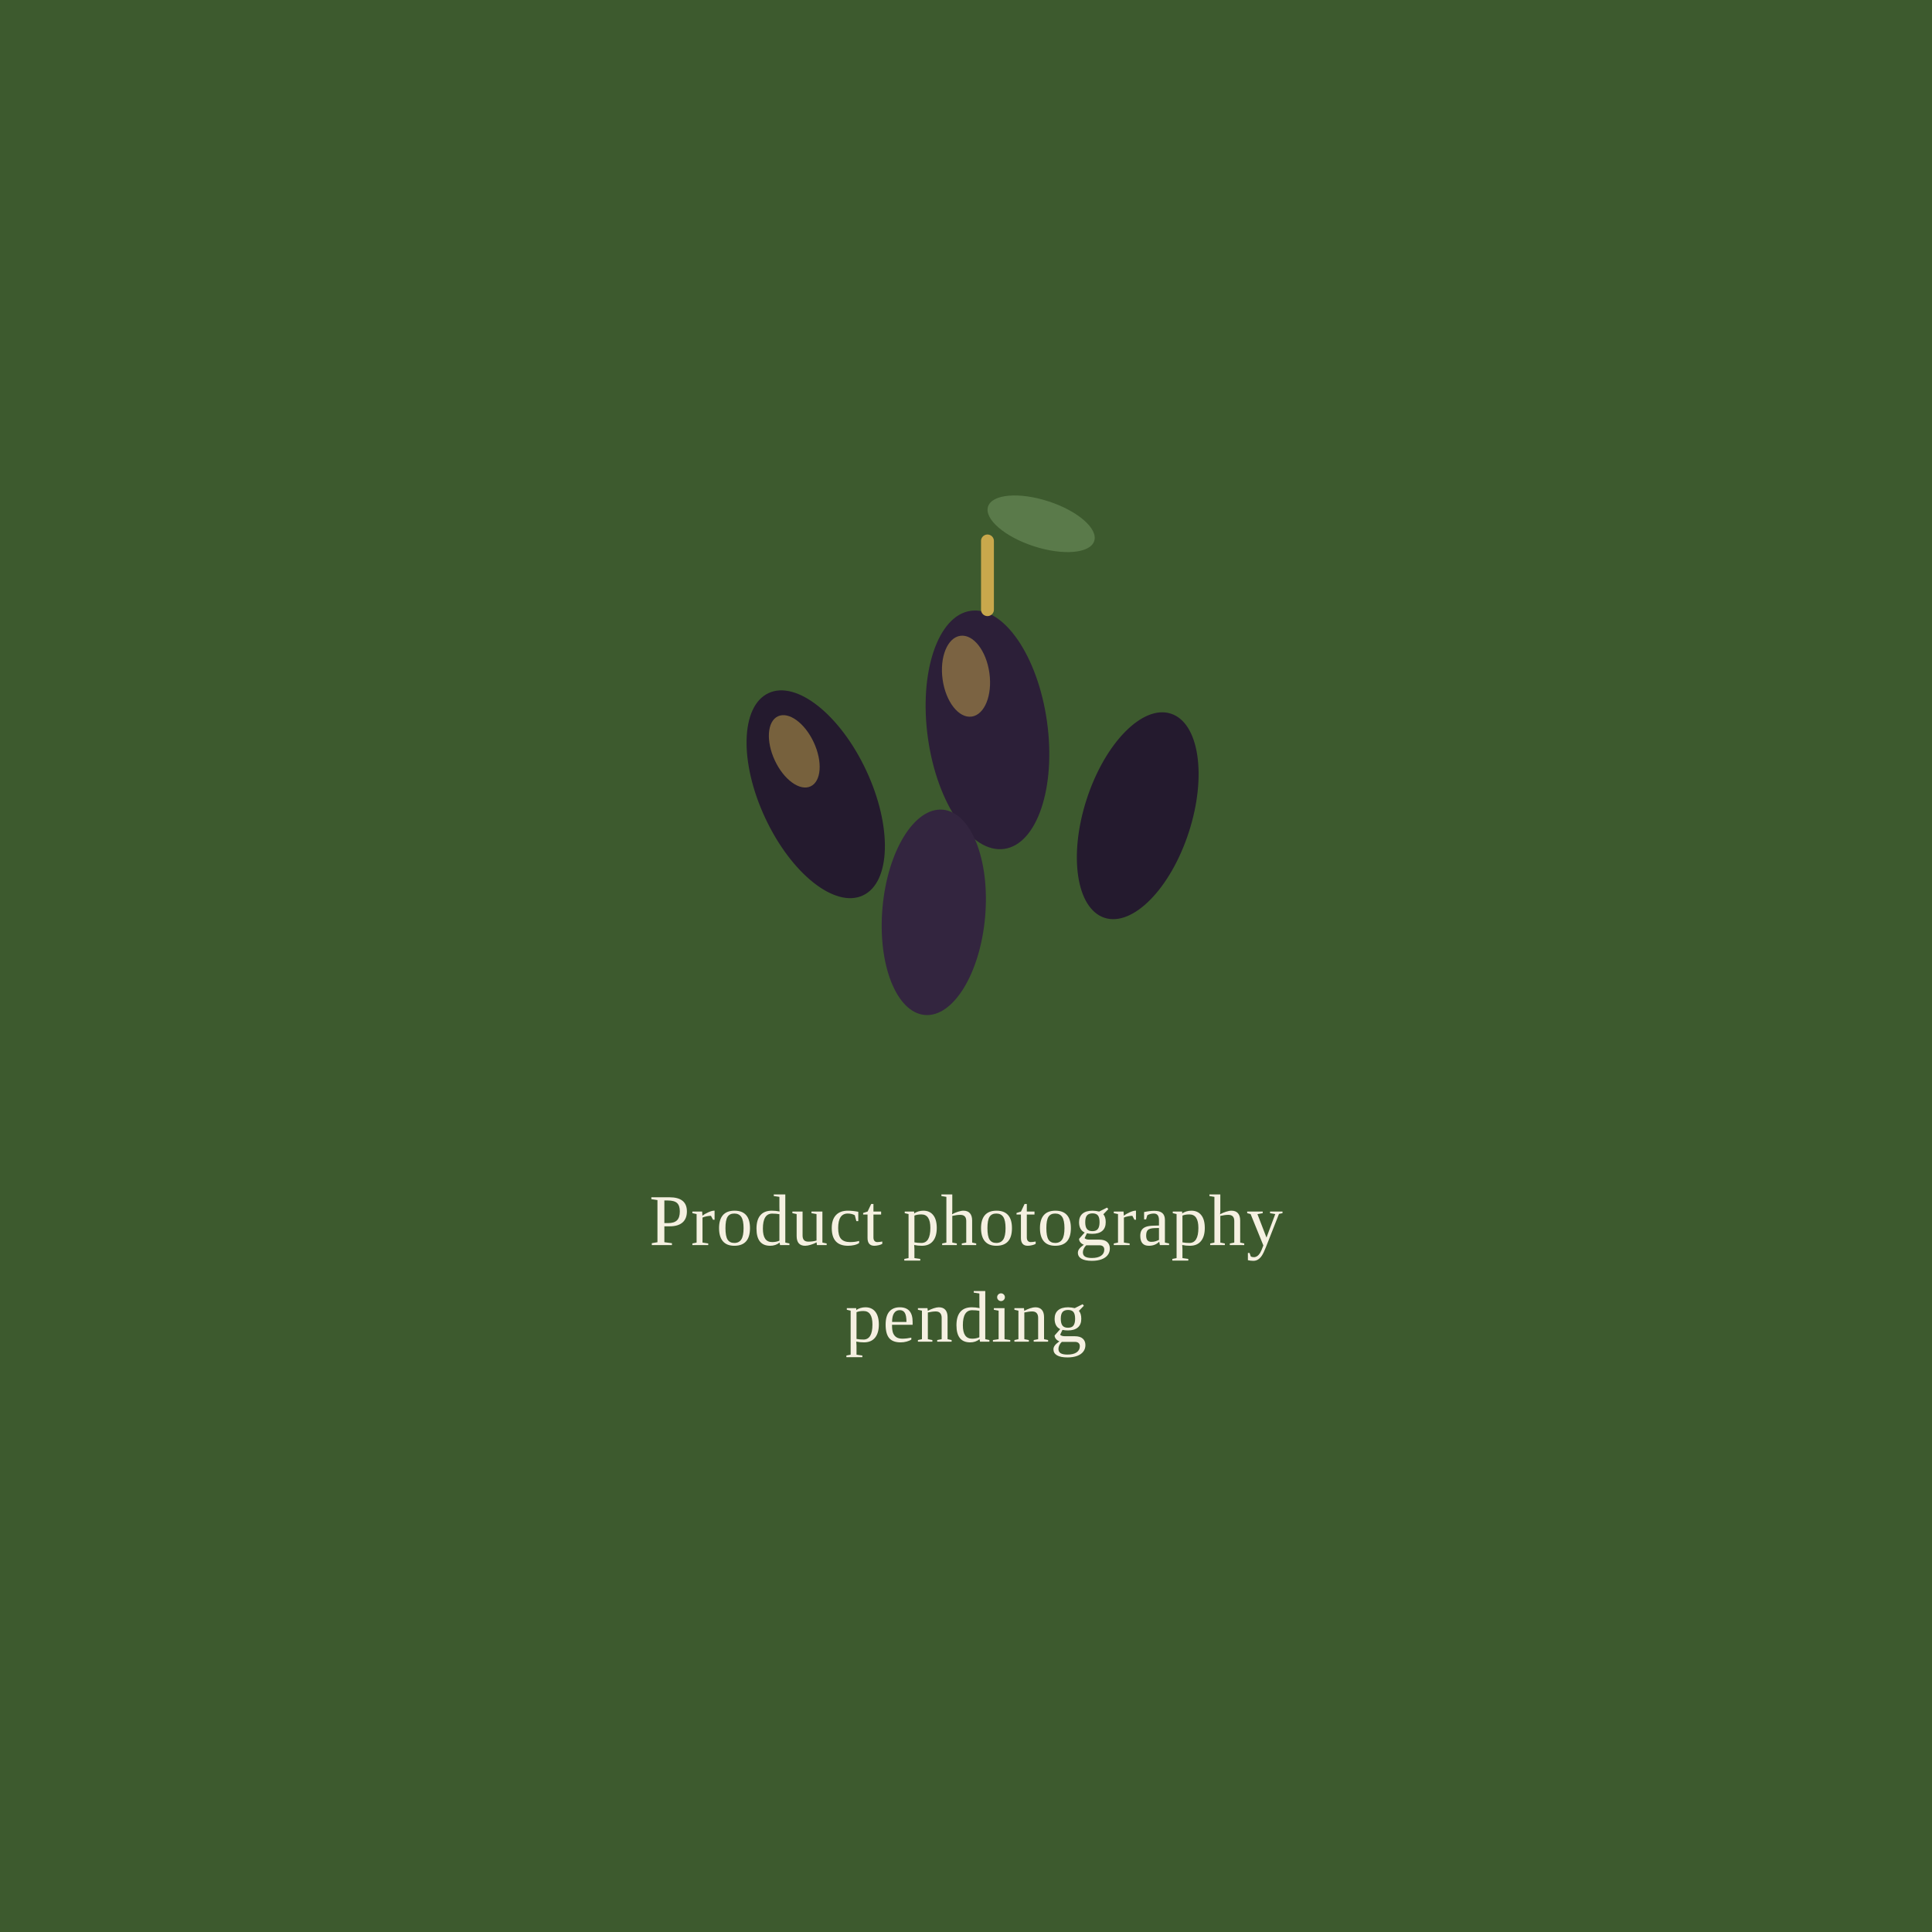
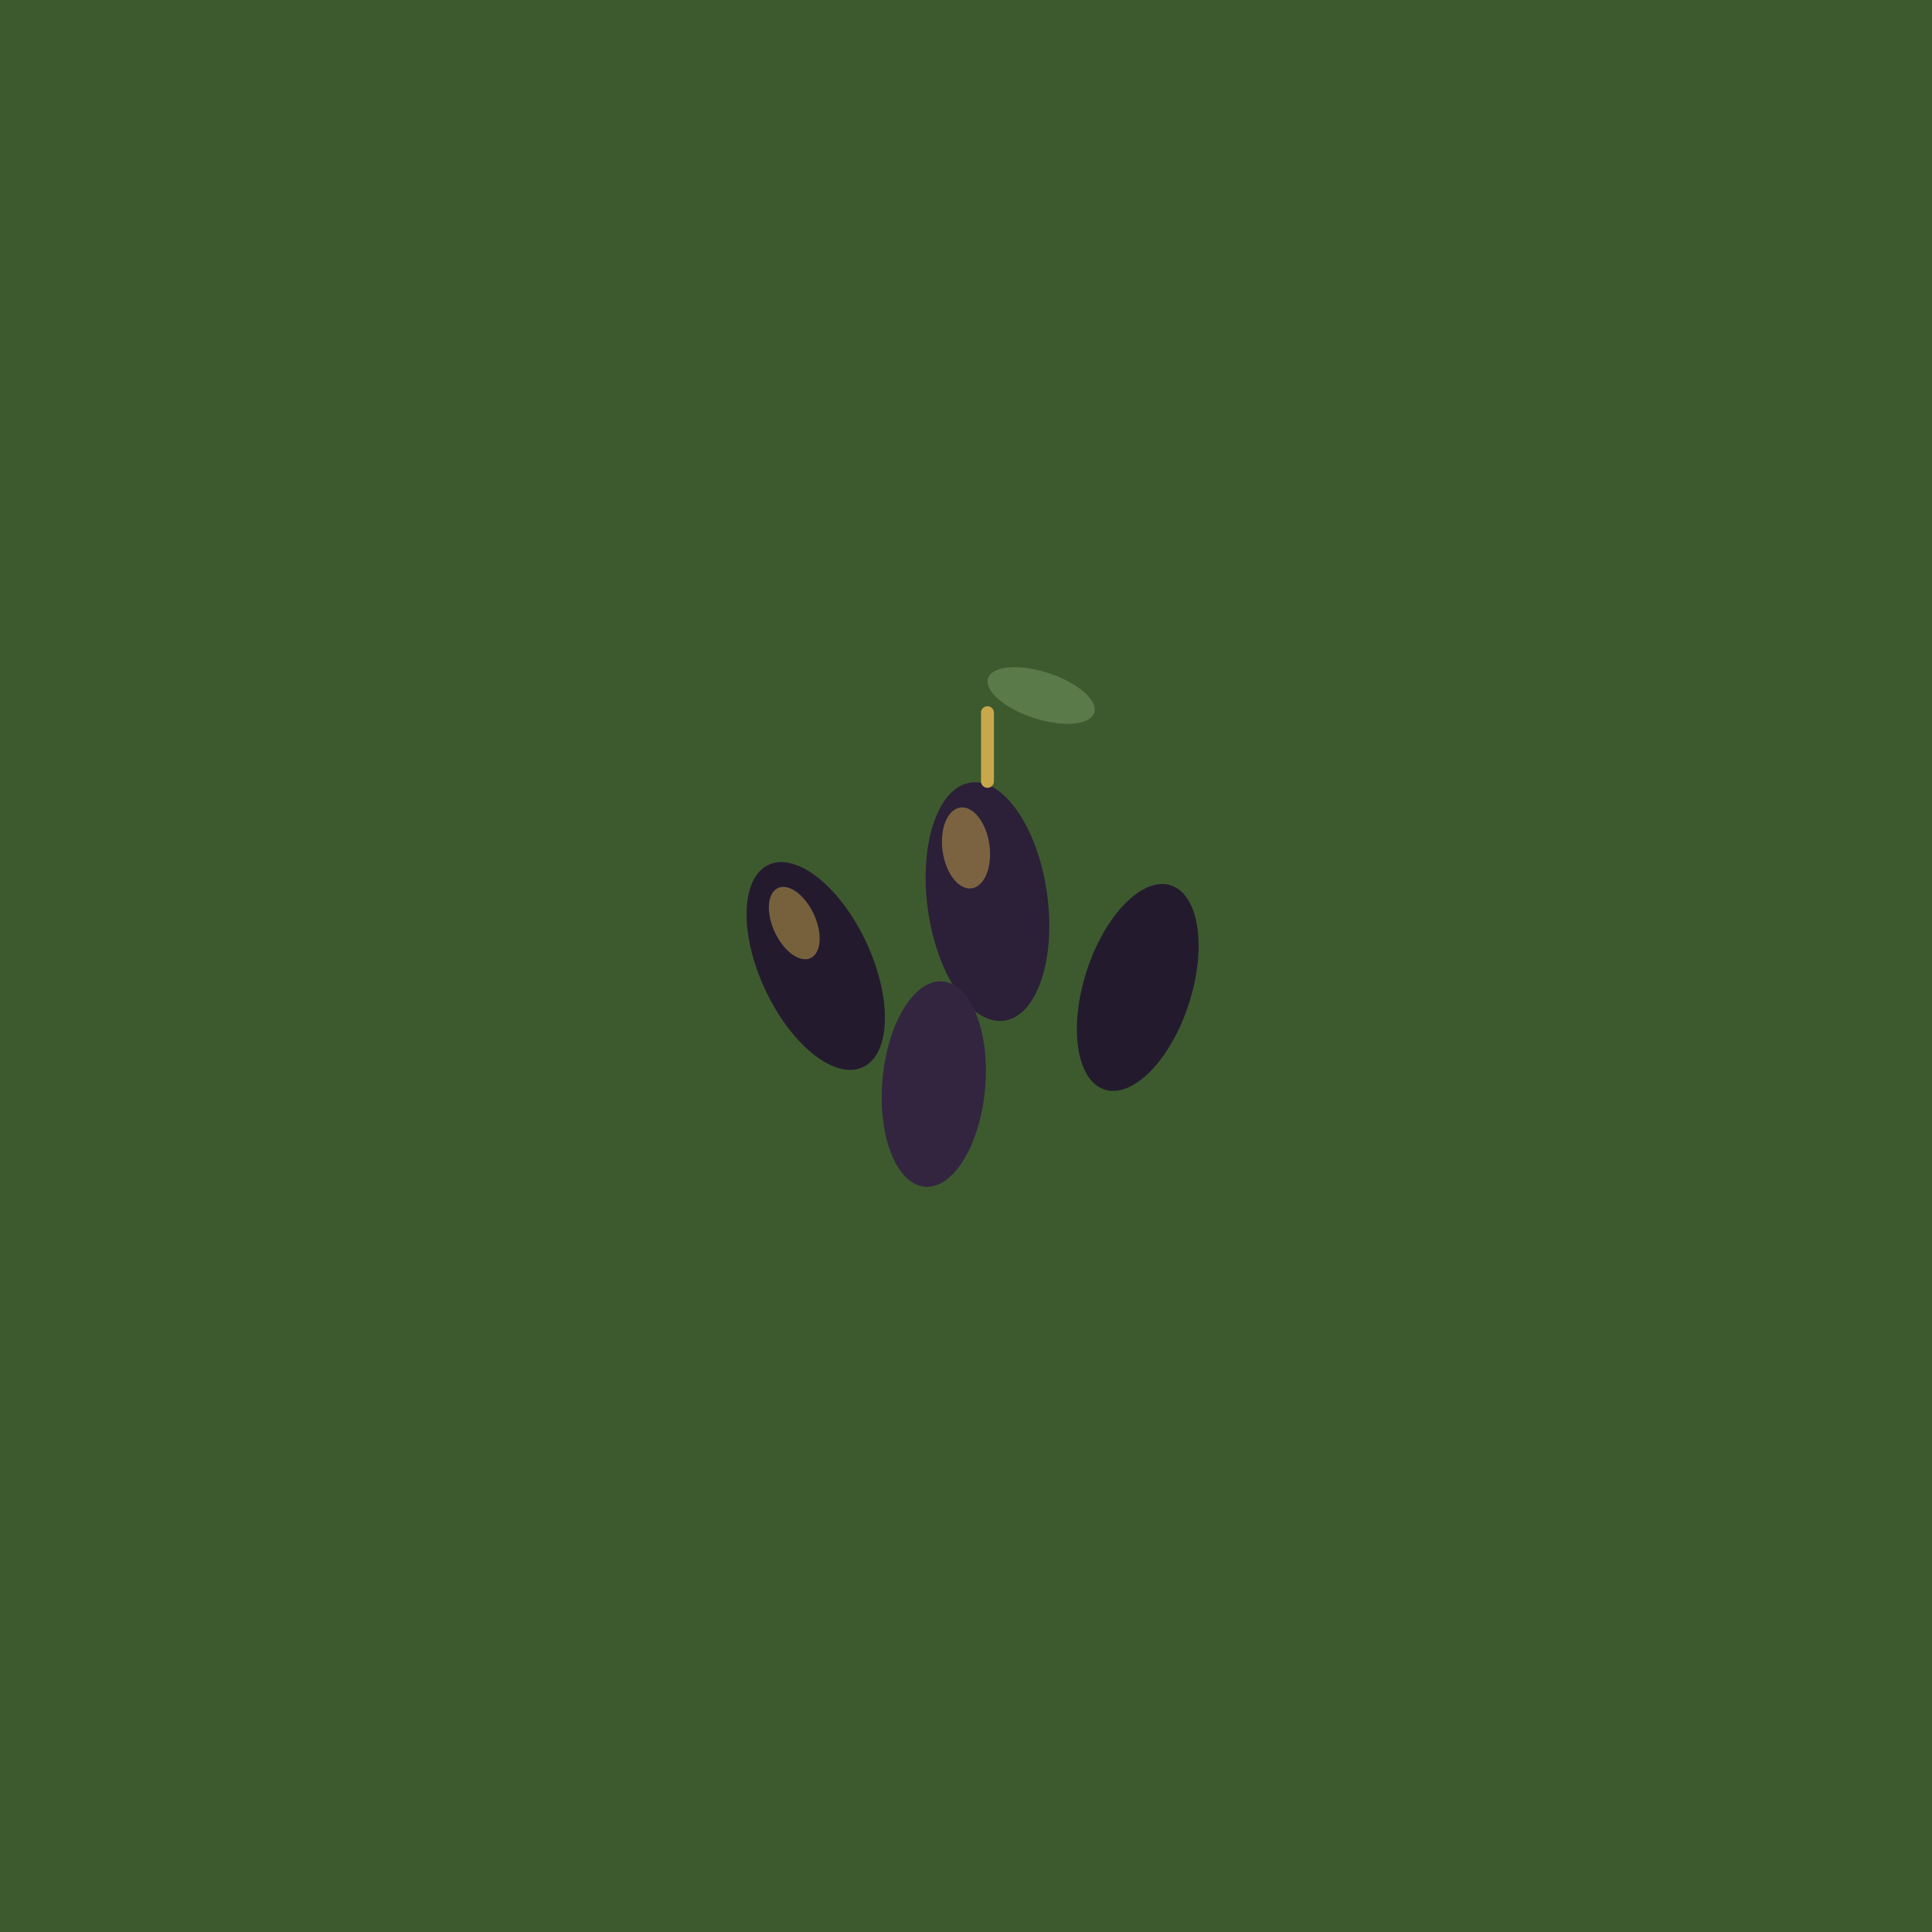
- <svg xmlns="http://www.w3.org/2000/svg" viewBox="0 0 900 900" role="img" aria-label="Kalamata Olives photography pending">
+ <svg xmlns="http://www.w3.org/2000/svg" viewBox="0 0 900 900" role="img" aria-label="Illustration of Kalamata olives">
  <rect width="900" height="900" fill="#3d5a2e" />
-   <g transform="translate(450,370)">
+   <g transform="translate(450,450)">
    <ellipse cx="-70" cy="0" rx="26" ry="52" fill="#241a2e" transform="rotate(-25 -70 0)" />
    <ellipse cx="10" cy="-30" rx="28" ry="56" fill="#2c1f38" transform="rotate(-8 10 -30)" />
    <ellipse cx="80" cy="10" rx="25" ry="50" fill="#241a2e" transform="rotate(18 80 10)" />
    <ellipse cx="-15" cy="55" rx="24" ry="48" fill="#33253f" transform="rotate(5 -15 55)" />
    <ellipse cx="-80" cy="-20" rx="10" ry="18" fill="#c9a84c" opacity="0.5" transform="rotate(-25 -80 -20)" />
    <ellipse cx="0" cy="-55" rx="11" ry="19" fill="#c9a84c" opacity="0.5" transform="rotate(-8 0 -55)" />
    <line x1="10" y1="-86" x2="10" y2="-118" stroke="#c9a84c" stroke-width="6" stroke-linecap="round" />
    <ellipse cx="35" cy="-126" rx="26" ry="11" fill="#5a7a4a" transform="rotate(18 35 -126)" />
  </g>
-   <text x="450" y="580" text-anchor="middle" font-family="Georgia, 'Times New Roman', serif" font-size="34" fill="#f5f0e1" letter-spacing="0.5">Product photography</text>
-   <text x="450" y="625" text-anchor="middle" font-family="Georgia, 'Times New Roman', serif" font-size="34" fill="#f5f0e1" letter-spacing="0.5">pending</text>
</svg>
